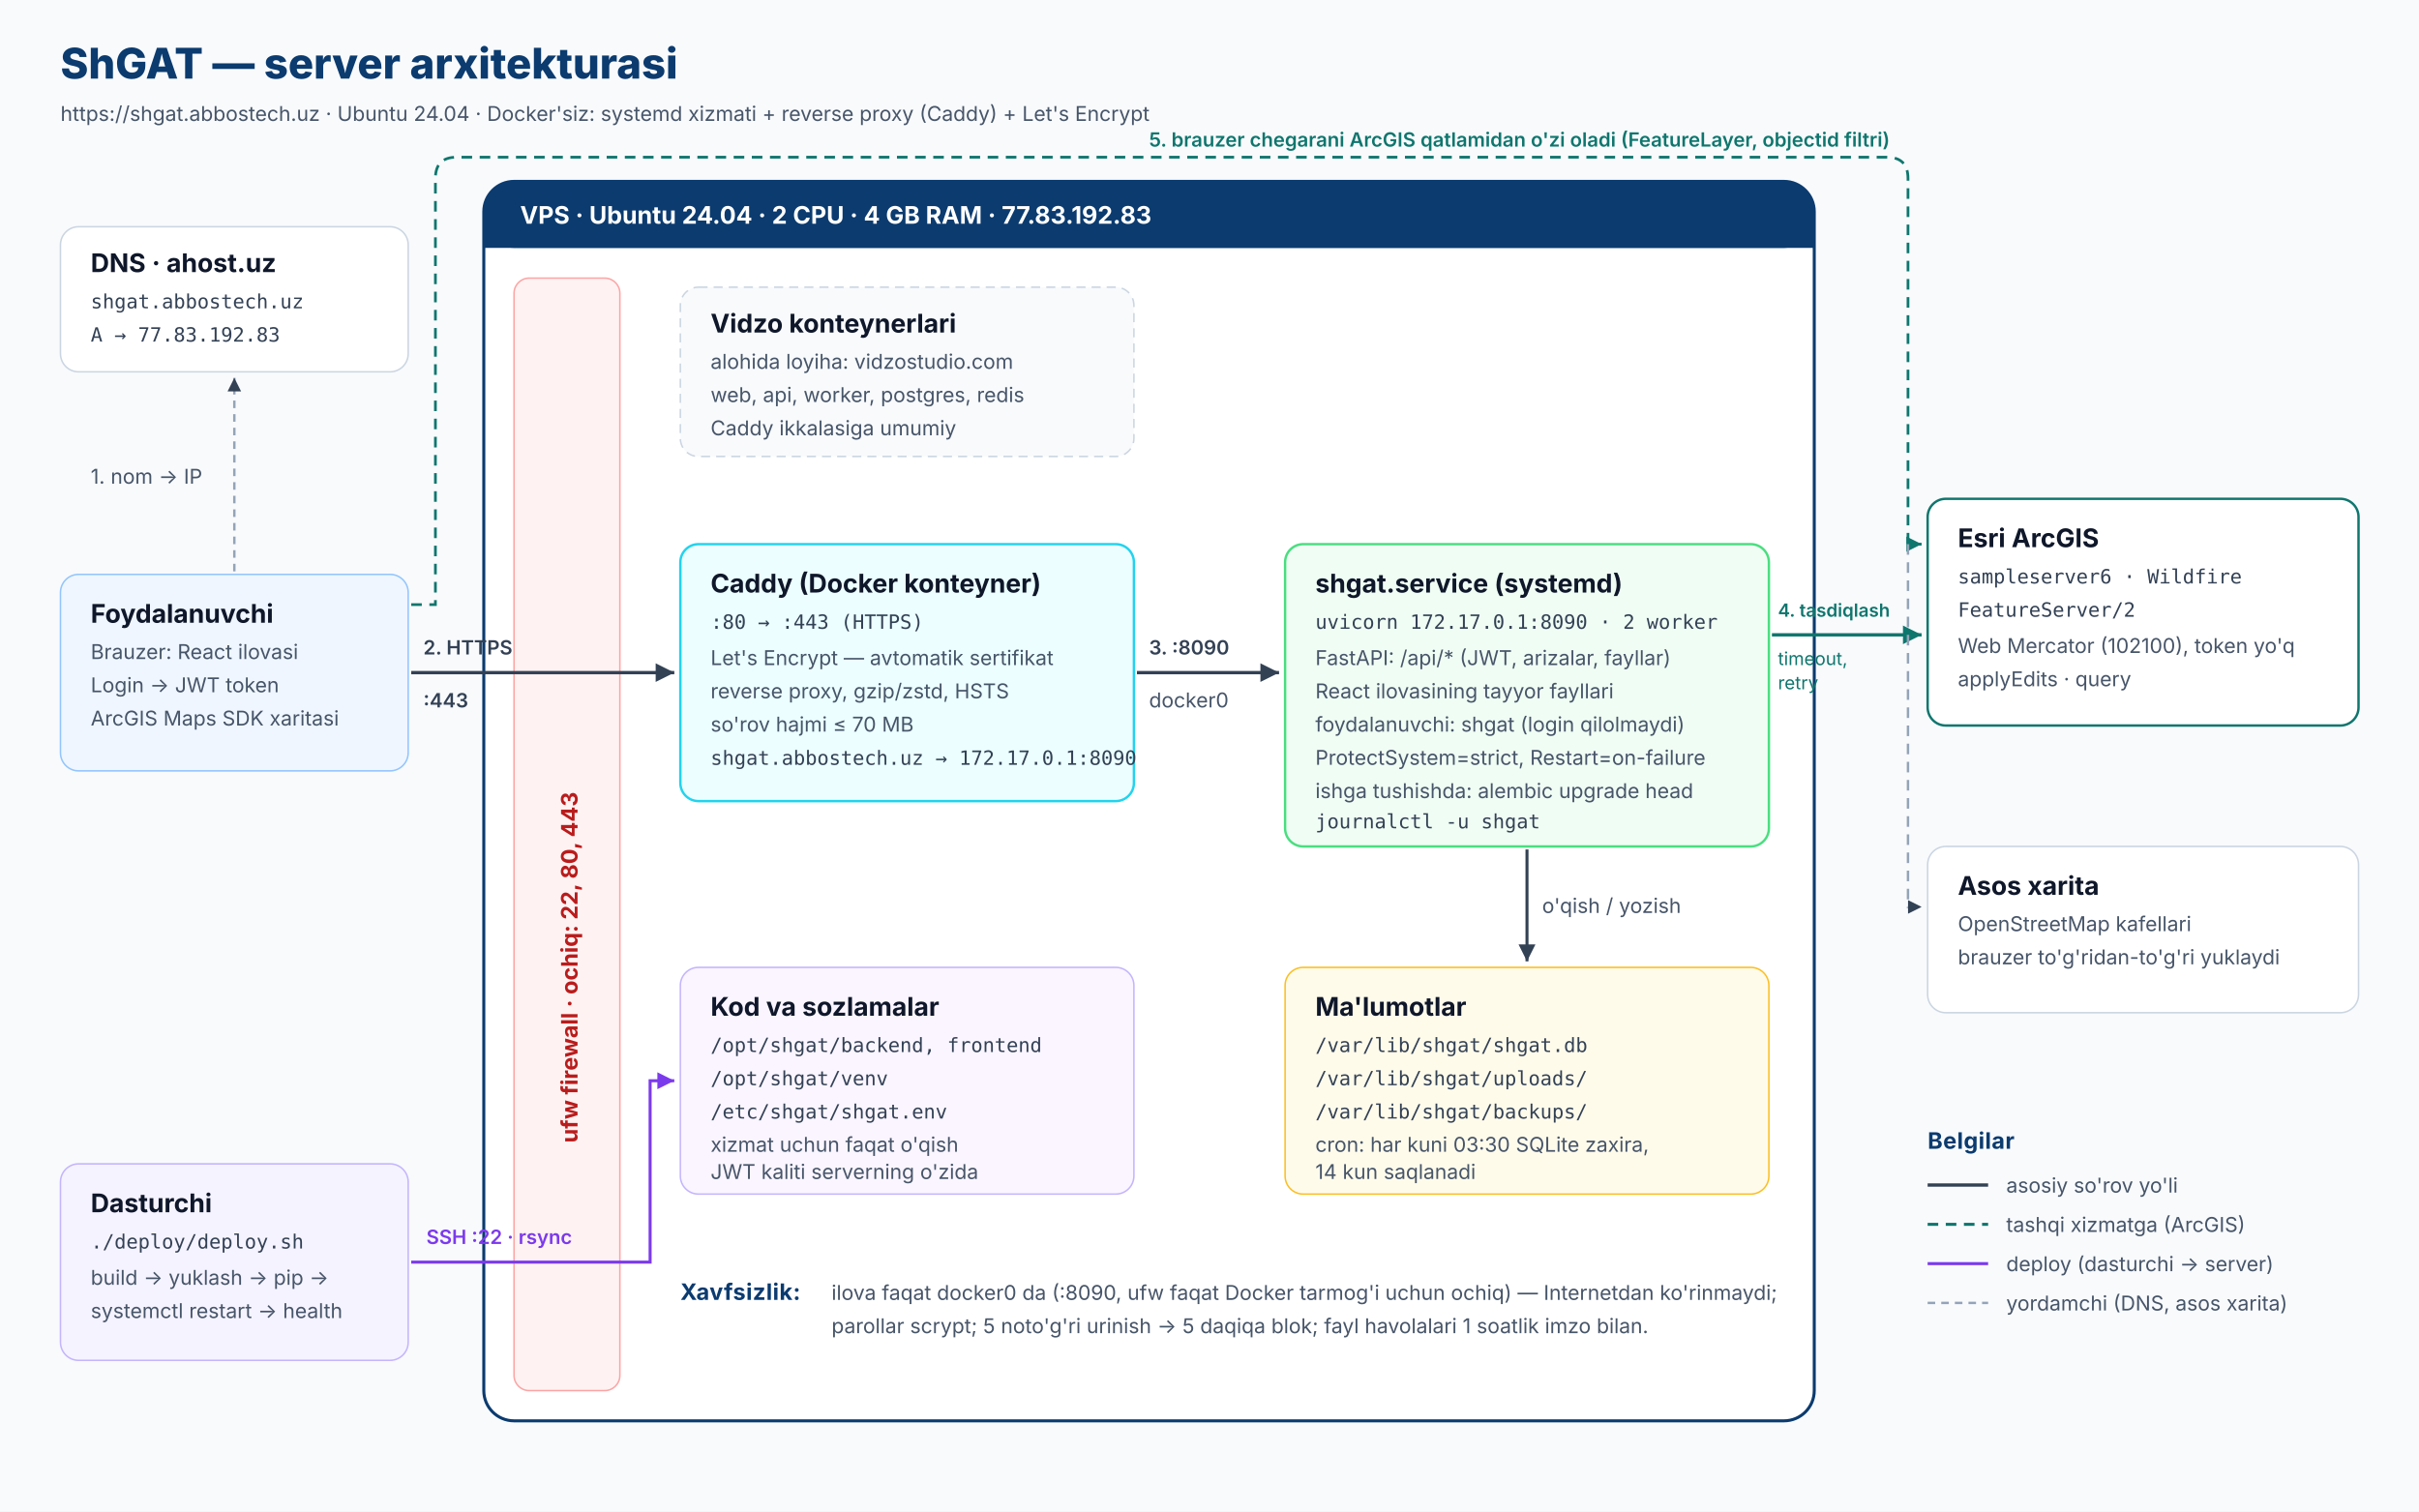
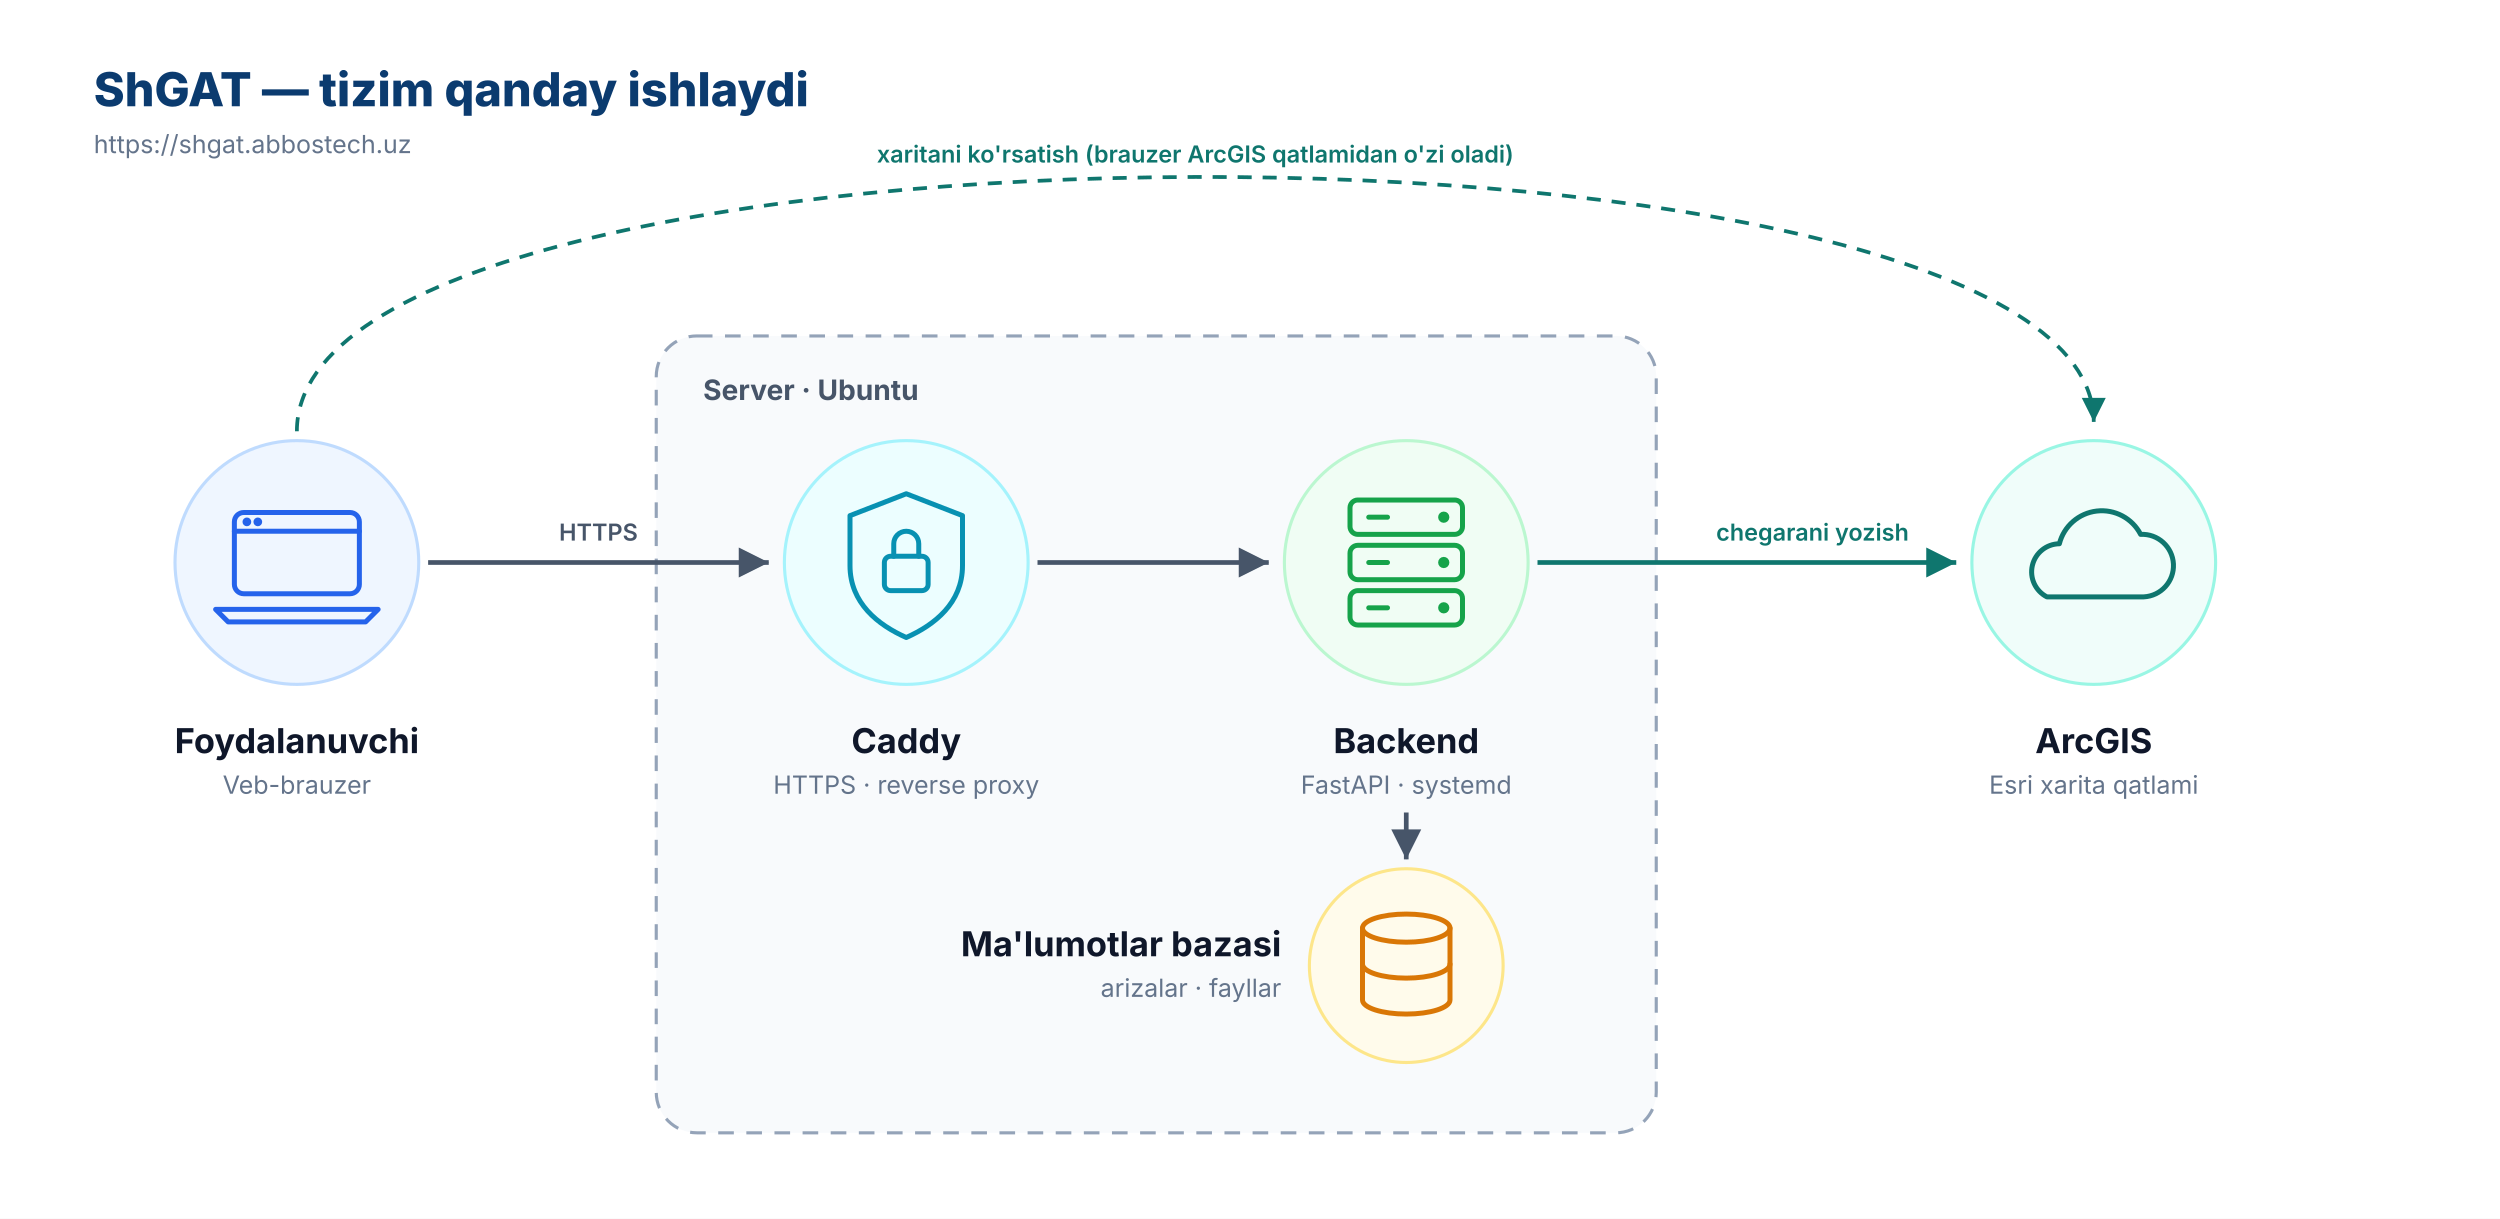
- <svg xmlns="http://www.w3.org/2000/svg" width="1600" height="1000" viewBox="0 0 1600 1000" font-family="Segoe UI, Inter, Arial, sans-serif">
+ <svg xmlns="http://www.w3.org/2000/svg" width="1600" height="780" viewBox="0 0 1600 780" font-family="Segoe UI, Inter, Arial, sans-serif">
  <defs>
-     <marker id="a" viewBox="0 0 10 10" refX="9" refY="5" markerWidth="7" markerHeight="7" orient="auto-start-reverse">
-       <path d="M1 1L9 5L1 9z" fill="#334155" />
+     <marker id="a" viewBox="0 0 10 10" refX="9" refY="5" markerWidth="8" markerHeight="8" orient="auto-start-reverse">
+       <path d="M1 1L9 5L1 9z" fill="#475569" />
    </marker>
-     <marker id="ag" viewBox="0 0 10 10" refX="9" refY="5" markerWidth="7" markerHeight="7" orient="auto-start-reverse">
+     <marker id="g" viewBox="0 0 10 10" refX="9" refY="5" markerWidth="8" markerHeight="8" orient="auto-start-reverse">
      <path d="M1 1L9 5L1 9z" fill="#0f766e" />
    </marker>
-     <marker id="ap" viewBox="0 0 10 10" refX="9" refY="5" markerWidth="7" markerHeight="7" orient="auto-start-reverse">
-       <path d="M1 1L9 5L1 9z" fill="#7c3aed" />
-     </marker>
    <style>
-       .t { font-size: 17px; font-weight: 700; fill: #0f172a; }
-       .s { font-size: 13.5px; fill: #475569; }
-       .m { font-size: 13px; fill: #334155; font-family: Consolas, 'Cascadia Code', monospace; }
-       .l { font-size: 13px; fill: #334155; font-weight: 600; }
-       .lg { font-size: 13px; fill: #0f766e; font-weight: 600; }
-       .lp { font-size: 13px; fill: #7c3aed; font-weight: 600; }
-       .h { font-size: 15px; font-weight: 700; fill: #0b3b6f; letter-spacing: .3px; }
+       .name { font-size: 22px; font-weight: 700; fill: #0f172a; }
+       .sub { font-size: 16px; fill: #64748b; }
+       .lbl { font-size: 15px; font-weight: 600; fill: #475569; }
+       .ico { fill: none; stroke-width: 3.2; stroke-linecap: round; stroke-linejoin: round; }
    </style>
  </defs>
-   <rect width="1600" height="1000" fill="#f8fafc" />
-   <text x="40" y="52" font-size="28" font-weight="800" fill="#0b3b6f">ShGAT — server arxitekturasi</text>
-   <text x="40" y="80" class="s">https://shgat.abbostech.uz · Ubuntu 24.04 · Docker'siz: systemd xizmati + reverse proxy (Caddy) + Let's Encrypt</text>
-   <g>
-     <rect x="40" y="150" width="230" height="96" rx="12" fill="#fff" stroke="#cbd5e1" />
-     <text x="60" y="180" class="t">DNS · ahost.uz</text>
-     <text x="60" y="204" class="m">shgat.abbostech.uz</text>
-     <text x="60" y="226" class="m">A → 77.83.192.83</text>
+   <rect width="1600" height="780" fill="#ffffff" />
+   <text x="60" y="68" font-size="30" font-weight="800" fill="#0b3b6f">ShGAT — tizim qanday ishlaydi</text>
+   <text x="60" y="98" class="sub">https://shgat.abbostech.uz</text>
+   <rect x="420" y="215" width="640" height="510" rx="26" fill="#f8fafc" stroke="#94a3b8" stroke-width="2" stroke-dasharray="10 8" />
+   <text x="450" y="256" font-size="18" font-weight="700" fill="#475569">Server · Ubuntu</text>
+   <g transform="translate(190 360)">
+     <circle r="78" fill="#eff6ff" stroke="#bfdbfe" stroke-width="2" />
+     <g class="ico" stroke="#2563eb">
+       <rect x="-40" y="-32" width="80" height="52" rx="6" />
+       <line x1="-40" y1="-20" x2="40" y2="-20" />
+       <circle cx="-32" cy="-26" r="1.2" fill="#2563eb" />
+       <circle cx="-25" cy="-26" r="1.2" fill="#2563eb" />
+       <path d="M-52 30 L52 30 L44 38 L-44 38 Z" />
+     </g>
+     <text y="122" text-anchor="middle" class="name">Foydalanuvchi</text>
+     <text y="148" text-anchor="middle" class="sub">Veb-brauzer</text>
  </g>
-   <g>
-     <rect x="40" y="380" width="230" height="130" rx="12" fill="#eff6ff" stroke="#93c5fd" />
-     <text x="60" y="412" class="t">Foydalanuvchi</text>
-     <text x="60" y="436" class="s">Brauzer: React ilovasi</text>
-     <text x="60" y="458" class="s">Login → JWT token</text>
-     <text x="60" y="480" class="s">ArcGIS Maps SDK xaritasi</text>
+   <g transform="translate(580 360)">
+     <circle r="78" fill="#ecfeff" stroke="#a5f3fc" stroke-width="2" />
+     <g class="ico" stroke="#0891b2">
+       <path d="M0 -44 L36 -30 L36 2 C36 26 18 40 0 48 C-18 40 -36 26 -36 2 L-36 -30 Z" />
+       <rect x="-14" y="-4" width="28" height="22" rx="4" />
+       <path d="M-8 -4 V-12 A8 8 0 0 1 8 -12 V-4" />
+     </g>
+     <text y="122" text-anchor="middle" class="name">Caddy</text>
+     <text y="148" text-anchor="middle" class="sub">HTTPS · reverse proxy</text>
  </g>
-   <g>
-     <rect x="40" y="770" width="230" height="130" rx="12" fill="#f5f3ff" stroke="#c4b5fd" />
-     <text x="60" y="802" class="t">Dasturchi</text>
-     <text x="60" y="826" class="m">./deploy/deploy.sh</text>
-     <text x="60" y="850" class="s">build → yuklash → pip →</text>
-     <text x="60" y="872" class="s">systemctl restart → health</text>
+   <g transform="translate(900 360)">
+     <circle r="78" fill="#f0fdf4" stroke="#bbf7d0" stroke-width="2" />
+     <g class="ico" stroke="#16a34a">
+       <rect x="-36" y="-40" width="72" height="22" rx="5" />
+       <rect x="-36" y="-11" width="72" height="22" rx="5" />
+       <rect x="-36" y="18" width="72" height="22" rx="5" />
+       <line x1="-24" y1="-29" x2="-12" y2="-29" />
+       <line x1="-24" y1="0" x2="-12" y2="0" />
+       <line x1="-24" y1="29" x2="-12" y2="29" />
+       <circle cx="24" cy="-29" r="2" fill="#16a34a" />
+       <circle cx="24" cy="0" r="2" fill="#16a34a" />
+       <circle cx="24" cy="29" r="2" fill="#16a34a" />
+     </g>
+     <text y="122" text-anchor="middle" class="name">Backend</text>
+     <text y="148" text-anchor="middle" class="sub">FastAPI · systemd</text>
  </g>
-   <line x1="155" y1="378" x2="155" y2="250" stroke="#94a3b8" stroke-width="1.6" stroke-dasharray="5 4" marker-end="url(#a)" />
-   <text x="60" y="320" class="s">1. nom → IP</text>
-   <rect x="320" y="120" width="880" height="820" rx="20" fill="#ffffff" stroke="#0b3b6f" stroke-width="2" />
-   <rect x="320" y="120" width="880" height="44" rx="20" fill="#0b3b6f" />
-   <rect x="320" y="144" width="880" height="20" fill="#0b3b6f" />
-   <text x="344" y="148" font-size="16" font-weight="700" fill="#fff">VPS · Ubuntu 24.04 · 2 CPU · 4 GB RAM · 77.83.192.83</text>
-   <rect x="340" y="184" width="70" height="736" rx="10" fill="#fef2f2" stroke="#fca5a5" />
-   <text transform="translate(382 640) rotate(-90)" text-anchor="middle" font-size="15" font-weight="700" fill="#b91c1c">ufw firewall · ochiq: 22, 80, 443</text>
-   <rect x="450" y="190" width="300" height="112" rx="12" fill="#f8fafc" stroke="#cbd5e1" stroke-dasharray="6 4" />
-   <text x="470" y="220" class="t" fill="#64748b">Vidzo konteynerlari</text>
-   <text x="470" y="244" class="s">alohida loyiha: vidzostudio.com</text>
-   <text x="470" y="266" class="s">web, api, worker, postgres, redis</text>
-   <text x="470" y="288" class="s">Caddy ikkalasiga umumiy</text>
-   <rect x="450" y="360" width="300" height="170" rx="12" fill="#ecfeff" stroke="#22d3ee" stroke-width="1.6" />
-   <text x="470" y="392" class="t">Caddy (Docker konteyner)</text>
-   <text x="470" y="416" class="m">:80 → :443 (HTTPS)</text>
-   <text x="470" y="440" class="s">Let's Encrypt — avtomatik sertifikat</text>
-   <text x="470" y="462" class="s">reverse proxy, gzip/zstd, HSTS</text>
-   <text x="470" y="484" class="s">so'rov hajmi ≤ 70 MB</text>
-   <text x="470" y="506" class="m">shgat.abbostech.uz → 172.17.0.1:8090</text>
-   <rect x="850" y="360" width="320" height="200" rx="12" fill="#f0fdf4" stroke="#4ade80" stroke-width="1.6" />
-   <text x="870" y="392" class="t">shgat.service (systemd)</text>
-   <text x="870" y="416" class="m">uvicorn 172.17.0.1:8090 · 2 worker</text>
-   <text x="870" y="440" class="s">FastAPI: /api/* (JWT, arizalar, fayllar)</text>
-   <text x="870" y="462" class="s">React ilovasining tayyor fayllari</text>
-   <text x="870" y="484" class="s">foydalanuvchi: shgat (login qilolmaydi)</text>
-   <text x="870" y="506" class="s">ProtectSystem=strict, Restart=on-failure</text>
-   <text x="870" y="528" class="s">ishga tushishda: alembic upgrade head</text>
-   <text x="870" y="548" class="m">journalctl -u shgat</text>
-   <rect x="450" y="640" width="300" height="150" rx="12" fill="#faf5ff" stroke="#c4b5fd" />
-   <text x="470" y="672" class="t">Kod va sozlamalar</text>
-   <text x="470" y="696" class="m">/opt/shgat/backend, frontend</text>
-   <text x="470" y="718" class="m">/opt/shgat/venv</text>
-   <text x="470" y="740" class="m">/etc/shgat/shgat.env</text>
-   <text x="470" y="762" class="s">xizmat uchun faqat o'qish</text>
-   <text x="470" y="780" class="s">JWT kaliti serverning o'zida</text>
-   <rect x="850" y="640" width="320" height="150" rx="12" fill="#fffbeb" stroke="#fbbf24" />
-   <text x="870" y="672" class="t">Ma'lumotlar</text>
-   <text x="870" y="696" class="m">/var/lib/shgat/shgat.db</text>
-   <text x="870" y="718" class="m">/var/lib/shgat/uploads/</text>
-   <text x="870" y="740" class="m">/var/lib/shgat/backups/</text>
-   <text x="870" y="762" class="s">cron: har kuni 03:30 SQLite zaxira,</text>
-   <text x="870" y="780" class="s">14 kun saqlanadi</text>
-   <text x="450" y="860" class="h">Xavfsizlik:</text>
-   <text x="550" y="860" class="s">ilova faqat docker0 da (:8090, ufw faqat Docker tarmog'i uchun ochiq) — Internetdan ko'rinmaydi;</text>
-   <text x="550" y="882" class="s">parollar scrypt; 5 noto'g'ri urinish → 5 daqiqa blok; fayl havolalari 1 soatlik imzo bilan.</text>
-   <g>
-     <rect x="1275" y="330" width="285" height="150" rx="12" fill="#fff" stroke="#0f766e" stroke-width="1.6" />
-     <text x="1295" y="362" class="t">Esri ArcGIS</text>
-     <text x="1295" y="386" class="m">sampleserver6 · Wildfire</text>
-     <text x="1295" y="408" class="m">FeatureServer/2</text>
-     <text x="1295" y="432" class="s">Web Mercator (102100), token yo'q</text>
-     <text x="1295" y="454" class="s">applyEdits · query</text>
+   <g transform="translate(900 618)">
+     <circle r="62" fill="#fffbeb" stroke="#fde68a" stroke-width="2" />
+     <g class="ico" stroke="#d97706">
+       <ellipse cx="0" cy="-24" rx="28" ry="9" />
+       <path d="M-28 -24 V22 A28 9 0 0 0 28 22 V-24" />
+       <path d="M-28 -1 A28 9 0 0 0 28 -1" />
+     </g>
+     <text x="-80" y="-6" text-anchor="end" class="name">Ma'lumotlar bazasi</text>
+     <text x="-80" y="20" text-anchor="end" class="sub">arizalar · fayllar</text>
  </g>
-   <g>
-     <rect x="1275" y="560" width="285" height="110" rx="12" fill="#fff" stroke="#cbd5e1" />
-     <text x="1295" y="592" class="t">Asos xarita</text>
-     <text x="1295" y="616" class="s">OpenStreetMap kafellari</text>
-     <text x="1295" y="638" class="s">brauzer to'g'ridan-to'g'ri yuklaydi</text>
+   <g transform="translate(1340 360)">
+     <circle r="78" fill="#f0fdfa" stroke="#99f6e4" stroke-width="2" />
+     <g class="ico" stroke="#0f766e">
+       <path d="M-30 22 H32 A20 20 0 0 0 30 -18 A28 28 0 0 0 -22 -12 A18 18 0 0 0 -30 22 Z" />
+     </g>
+     <text y="122" text-anchor="middle" class="name">ArcGIS</text>
+     <text y="148" text-anchor="middle" class="sub">Esri xarita qatlami</text>
  </g>
-   <line x1="272" y1="445" x2="446" y2="445" stroke="#334155" stroke-width="2.2" marker-end="url(#a)" />
-   <text x="280" y="433" class="l">2. HTTPS</text>
-   <text x="280" y="468" class="l">:443</text>
-   <line x1="752" y1="445" x2="846" y2="445" stroke="#334155" stroke-width="2.2" marker-end="url(#a)" />
-   <text x="760" y="433" class="l">3. :8090</text>
-   <text x="760" y="468" class="s">docker0</text>
-   <line x1="1010" y1="562" x2="1010" y2="636" stroke="#334155" stroke-width="2" marker-end="url(#a)" />
-   <text x="1020" y="604" class="s">o'qish / yozish</text>
-   <path d="M1172 420 L1271 420" stroke="#0f766e" stroke-width="2.2" fill="none" marker-end="url(#ag)" />
-   <text x="1176" y="408" font-size="12" font-weight="600" fill="#0f766e">4. tasdiqlash</text>
-   <text x="1176" y="440" font-size="12" fill="#0f766e">timeout,</text>
-   <text x="1176" y="456" font-size="12" fill="#0f766e">retry</text>
-   <path d="M272 400 L288 400 L288 118 Q288 104 302 104 L1248 104 Q1262 104 1262 118 L1262 360 L1271 360" stroke="#0f766e" stroke-width="1.8" stroke-dasharray="7 5" fill="none" marker-end="url(#ag)" />
-   <text x="760" y="97" class="lg">5. brauzer chegarani ArcGIS qatlamidan o'zi oladi (FeatureLayer, objectid filtri)</text>
-   <path d="M1262 360 L1262 600 L1271 600" stroke="#94a3b8" stroke-width="1.6" stroke-dasharray="7 5" fill="none" marker-end="url(#a)" />
-   <path d="M272 835 L430 835 L430 715 L446 715" stroke="#7c3aed" stroke-width="2" fill="none" marker-end="url(#ap)" />
-   <text x="282" y="823" class="lp">SSH :22 · rsync</text>
-   <g transform="translate(1275 760)">
-     <text x="0" y="0" class="h">Belgilar</text>
-     <line x1="0" y1="24" x2="40" y2="24" stroke="#334155" stroke-width="2.2" />
-     <text x="52" y="29" class="s">asosiy so'rov yo'li</text>
-     <line x1="0" y1="50" x2="40" y2="50" stroke="#0f766e" stroke-width="2" stroke-dasharray="7 5" />
-     <text x="52" y="55" class="s">tashqi xizmatga (ArcGIS)</text>
-     <line x1="0" y1="76" x2="40" y2="76" stroke="#7c3aed" stroke-width="2" />
-     <text x="52" y="81" class="s">deploy (dasturchi → server)</text>
-     <line x1="0" y1="102" x2="40" y2="102" stroke="#94a3b8" stroke-width="1.6" stroke-dasharray="5 4" />
-     <text x="52" y="107" class="s">yordamchi (DNS, asos xarita)</text>
-   </g>
+   <line x1="274" y1="360" x2="492" y2="360" stroke="#475569" stroke-width="3" marker-end="url(#a)" />
+   <text x="383" y="346" text-anchor="middle" class="lbl">HTTPS</text>
+   <line x1="664" y1="360" x2="812" y2="360" stroke="#475569" stroke-width="3" marker-end="url(#a)" />
+   <line x1="900" y1="520" x2="900" y2="550" stroke="#475569" stroke-width="3" marker-end="url(#a)" />
+   <line x1="984" y1="360" x2="1252" y2="360" stroke="#0f766e" stroke-width="3" marker-end="url(#g)" />
+   <text x="1160" y="346" text-anchor="middle" font-size="15" font-weight="600" fill="#0f766e">chegarani yozish</text>
+   <path d="M190 276 C 190 60, 1340 60, 1340 270" stroke="#0f766e" stroke-width="2.4" stroke-dasharray="9 7" fill="none" marker-end="url(#g)" />
+   <text x="765" y="104" text-anchor="middle" font-size="15" font-weight="600" fill="#0f766e">xaritani ko'rsatish (brauzer ArcGIS qatlamidan o'zi oladi)</text>
</svg>
